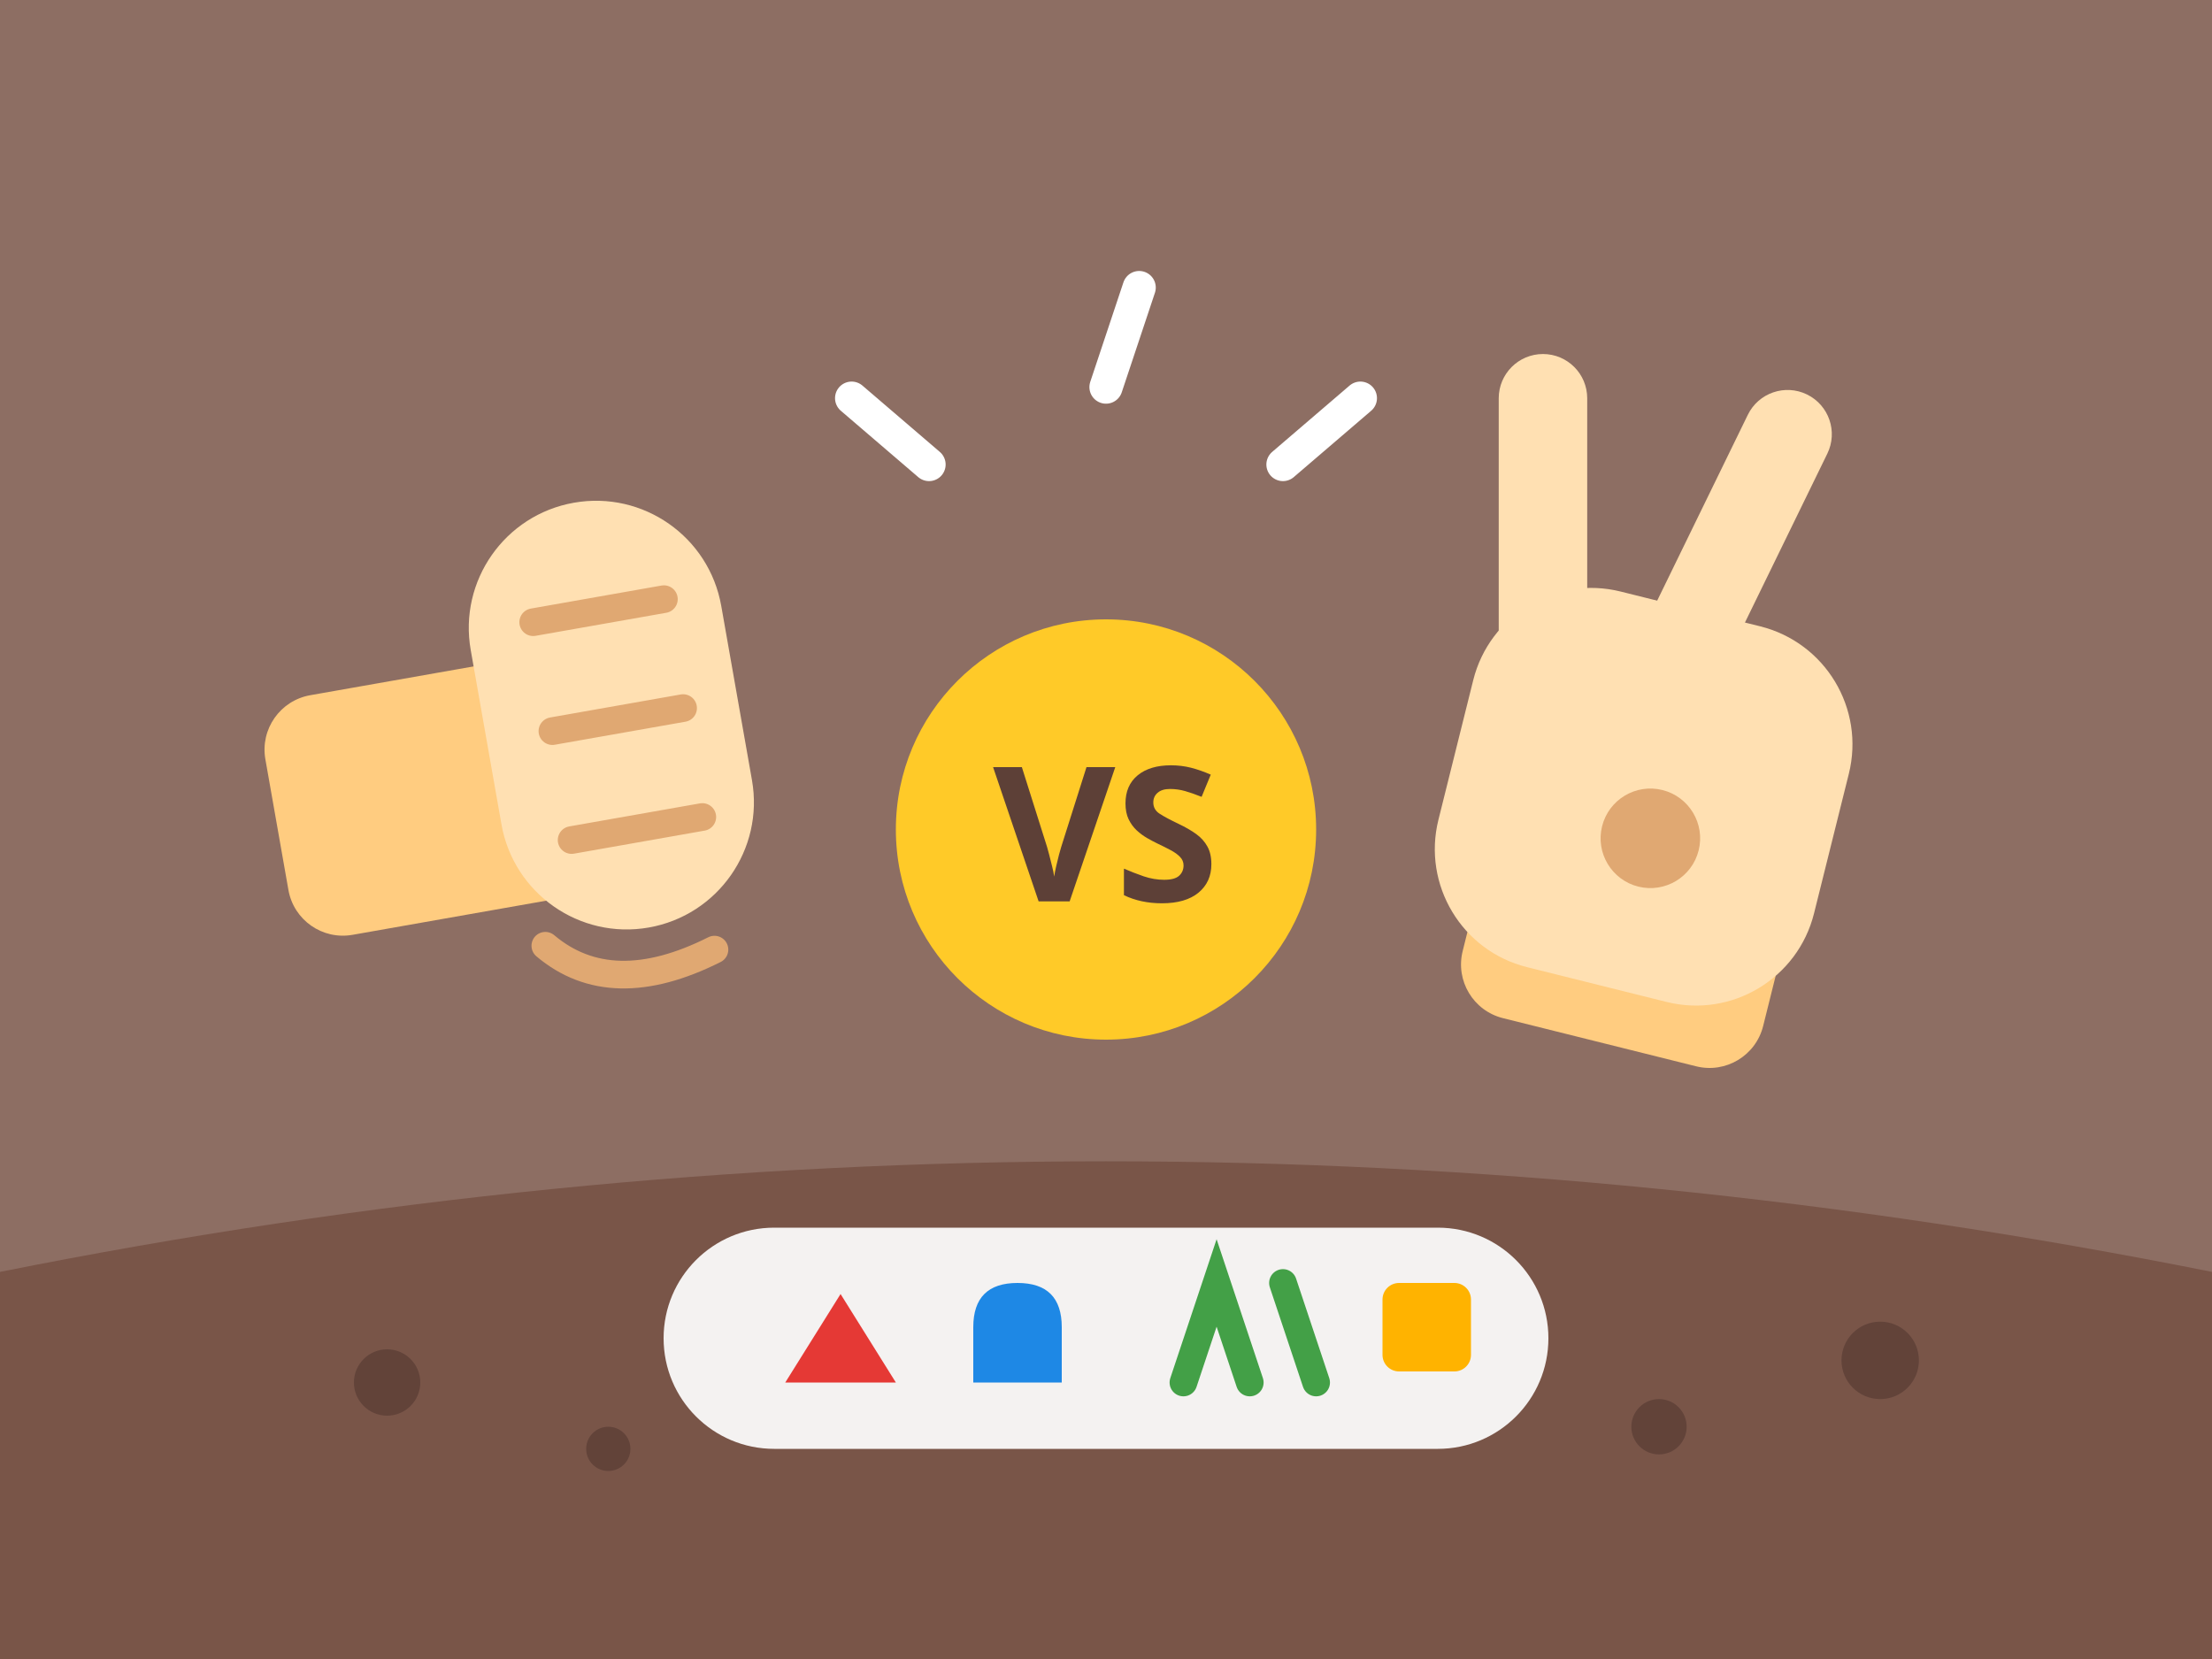
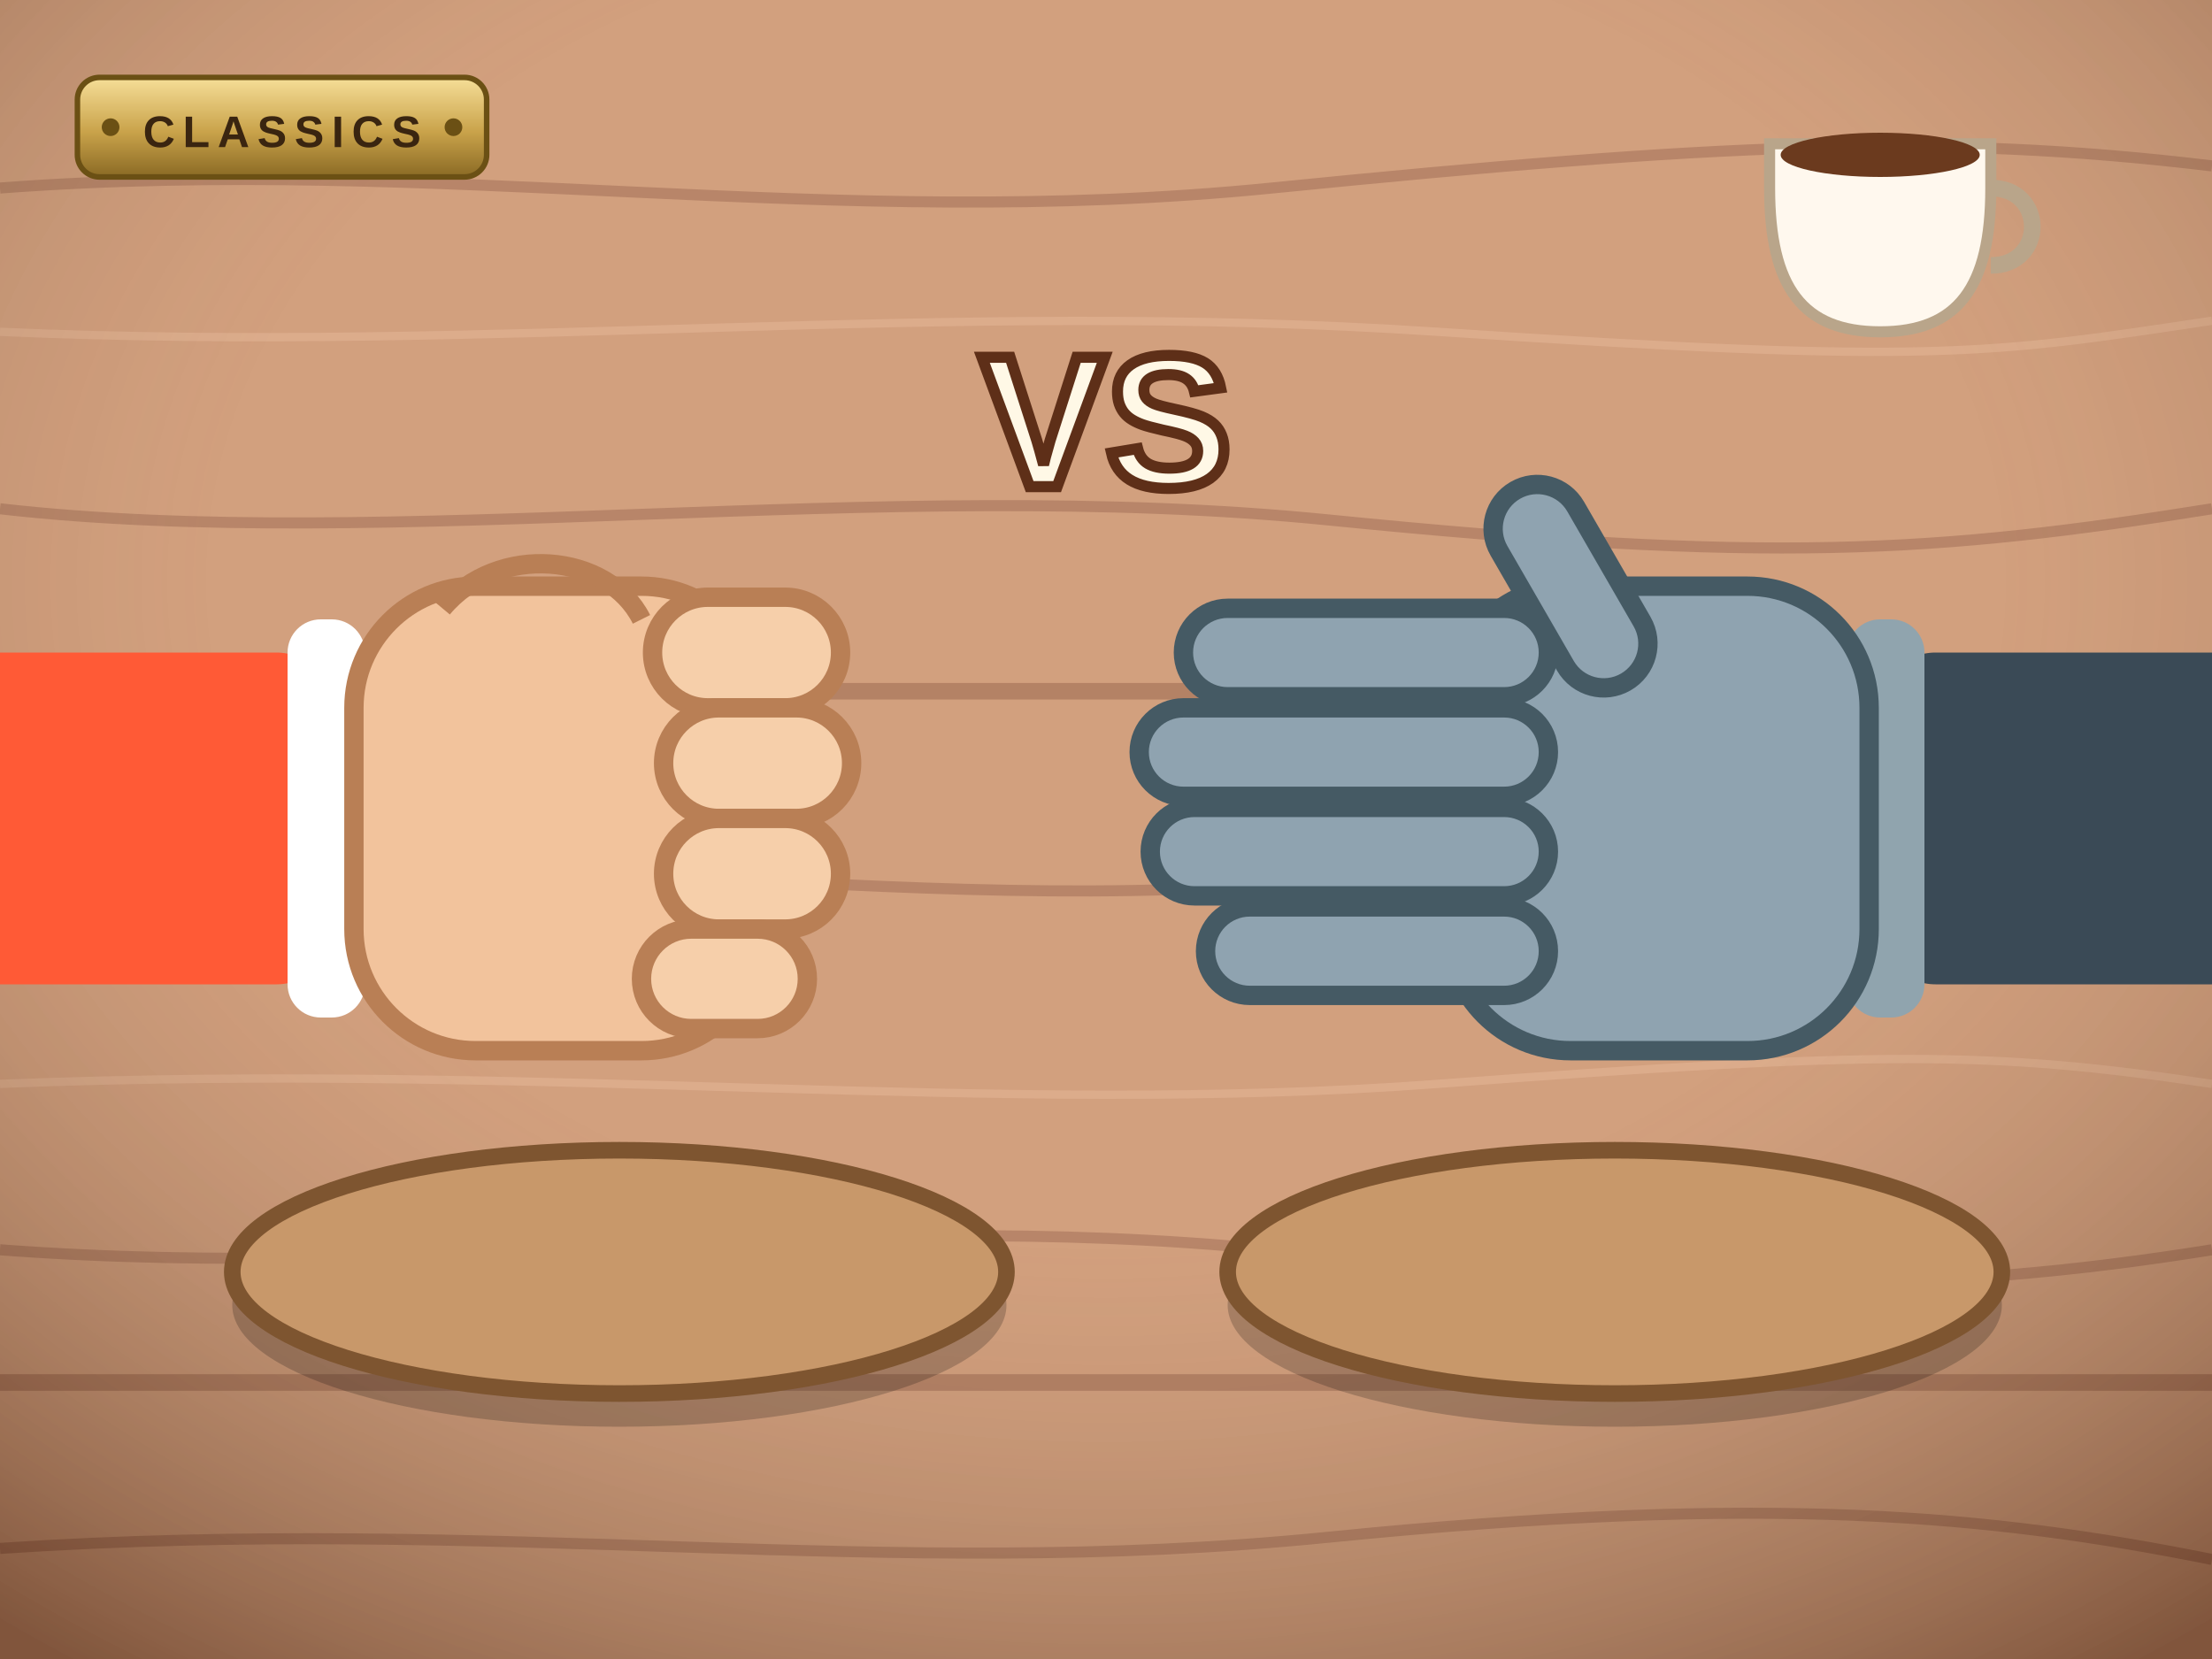
<svg xmlns="http://www.w3.org/2000/svg" viewBox="0 0 400 300">
-   <rect width="400" height="300" fill="#8d6e63" />
-   <path d="M0 230 Q200 190 400 230 V300 H0z" fill="#795548" />
-   <circle cx="200" cy="150" r="38" fill="#ffca28" />
-   <text x="200" y="163" font-family="system-ui, sans-serif" font-size="34" font-weight="900" fill="#5d4037" text-anchor="middle">VS</text>
-   <g transform="translate(40 92) rotate(-10)">
-     <rect x="0" y="36" width="60" height="44" rx="10" fill="#ffcc80" />
-     <rect x="40" y="10" width="46" height="78" rx="23" fill="#ffe0b2" />
-     <path d="M52 30 h24 M52 50 h24 M52 70 h24" stroke="#e0a872" stroke-width="5" stroke-linecap="round" />
-     <path d="M44 88 q10 12 30 6" stroke="#e0a872" stroke-width="5" fill="none" stroke-linecap="round" />
+   <defs>
+     <radialGradient id="v" cx=".5" cy=".35" r=".8">
+       <stop offset=".5" stop-color="#fff3d6" stop-opacity=".18" />
+       <stop offset="1" stop-color="#2a1205" stop-opacity=".45" />
+     </radialGradient>
+     <linearGradient id="br" x1="0" y1="0" x2="0" y2="1">
+       <stop offset="0" stop-color="#f6df98" />
+       <stop offset=".55" stop-color="#c9a24a" />
+       <stop offset="1" stop-color="#8a6a24" />
+     </linearGradient>
+   </defs>
+   <rect width="400" height="300" fill="#c88d6a" />
+   <g fill="none" stroke="#6e3220" stroke-opacity=".35" stroke-width="2">
+     <path d="M0 34c80-6 150 8 230 0s120-10 170-4" />
+     <path d="M0 92c70 8 160-6 240 2s110 6 160-2" />
+     <path d="M0 158c90-8 170 10 250 0s100-6 150 2" />
+     <path d="M0 226c80 6 150-8 230 0s120 8 170 0" />
+     <path d="M0 280c90-6 160 6 240-2s120-4 160 4" />
  </g>
-   <g transform="translate(262 58) rotate(14)">
-     <rect x="30" y="80" width="56" height="40" rx="10" fill="#ffcc80" />
-     <rect x="20" y="40" width="70" height="70" rx="22" fill="#ffe0b2" />
-     <rect x="24" y="0" width="16" height="58" rx="8" fill="#ffe0b2" transform="rotate(-14 32 58)" />
-     <rect x="46" y="-4" width="16" height="58" rx="8" fill="#ffe0b2" transform="rotate(12 54 54)" />
-     <circle cx="58" cy="82" r="9" fill="#e0a872" />
+   <g stroke="#f2c0a0" stroke-opacity=".3" stroke-width="1.5" fill="none">
+     <path d="M0 60c90 4 170-6 260 0s100 4 140-2" />
+     <path d="M0 196c100-4 180 6 260 0s100-6 140 0" />
  </g>
-   <g fill="#fff">
-     <path d="M200 70 l6 -18 M232 84 l14 -12 M168 84 l-14 -12" stroke="#fff" stroke-width="6" stroke-linecap="round" />
+   <path d="M0 125h400M0 250h400" stroke="#6e3220" stroke-opacity=".4" stroke-width="3" />
+   <rect width="400" height="300" fill="url(#v)" />
+   <g fill="#000" opacity=".2">
+     <ellipse cx="112" cy="236" rx="70" ry="22" />
+     <ellipse cx="292" cy="236" rx="70" ry="22" />
  </g>
-   <g fill="#4e342e" opacity=".55">
-     <circle cx="70" cy="250" r="6" />
-     <circle cx="110" cy="262" r="4" />
-     <circle cx="300" cy="258" r="5" />
-     <circle cx="340" cy="246" r="7" />
+   <g fill="#c8986a" stroke="#7e5530" stroke-width="3">
+     <ellipse cx="112" cy="230" rx="70" ry="22" />
+     <ellipse cx="292" cy="230" rx="70" ry="22" />
  </g>
-   <rect x="120" y="222" width="160" height="40" rx="20" fill="#fff" opacity=".92" />
-   <path d="M142 250 l10 -16 10 16 z" fill="#e53935" />
-   <path d="M176 250 v-10 q0 -8 8 -8 q8 0 8 8 v10 z" fill="#1e88e5" />
-   <path d="M214 250 l6 -18 6 18 M238 250 l-6 -18" stroke="#43a047" stroke-width="5" fill="none" stroke-linecap="round" />
-   <rect x="250" y="232" width="16" height="16" rx="3" fill="#ffb300" />
+   <rect x="-10" y="118" width="70" height="60" rx="10" fill="#ff5a36" />
+   <rect x="52" y="112" width="14" height="72" rx="6" fill="#fff" />
+   <g stroke="#b97f55" stroke-width="3.5" stroke-linejoin="round">
+     <rect x="64" y="106" width="74" height="84" rx="22" fill="#f2c39c" />
+     <g fill="#f6cfaa">
+       <rect x="118" y="108" width="34" height="20" rx="10" />
+       <rect x="120" y="128" width="34" height="20" rx="10" />
+       <rect x="120" y="148" width="32" height="20" rx="10" />
+       <rect x="116" y="168" width="30" height="18" rx="9" />
+     </g>
+     <path d="M80 110c10-12 30-10 36 2" fill="none" />
+   </g>
+   <rect x="340" y="118" width="70" height="60" rx="10" fill="#3a4a56" />
+   <rect x="334" y="112" width="14" height="72" rx="6" fill="#90a4ae" />
+   <g fill="#8fa3b0" stroke="#455a64" stroke-width="3.5" stroke-linejoin="round">
+     <rect x="262" y="106" width="76" height="84" rx="22" />
+     <rect x="214" y="110" width="66" height="16" rx="8" />
+     <rect x="206" y="128" width="74" height="16" rx="8" />
+     <rect x="208" y="146" width="72" height="16" rx="8" />
+     <rect x="218" y="164" width="62" height="16" rx="8" />
+     <rect x="276" y="86" width="16" height="40" rx="8" transform="rotate(-30 284 106)" />
+   </g>
+   <text x="200" y="88" font-family="Arial Black,Arial" font-weight="900" font-size="34" text-anchor="middle" fill="#fff8e6" stroke="#5e2f18" stroke-width="2">VS</text>
+   <g transform="translate(320 26)">
+     <path d="M0 0h40v8c0 18-6 26-20 26S0 26 0 8z" fill="#fff8ee" stroke="#b9a58a" stroke-width="2" />
+     <path d="M40 8c10 0 10 14 0 14" fill="none" stroke="#b9a58a" stroke-width="3" />
+     <ellipse cx="20" cy="2" rx="18" ry="4" fill="#6b3a1e" />
+   </g>
+   <g transform="translate(14 14)">
+     <rect width="74" height="18" rx="4" fill="url(#br)" stroke="#6b5014" />
+     <circle cx="6" cy="9" r="1.6" fill="#6b5014" />
+     <circle cx="68" cy="9" r="1.6" fill="#6b5014" />
+     <text x="37" y="12.6" font-family="Arial,sans-serif" font-size="8" font-weight="700" letter-spacing="1.4" text-anchor="middle" fill="#3a2510">CLASSICS</text>
+   </g>
</svg>
